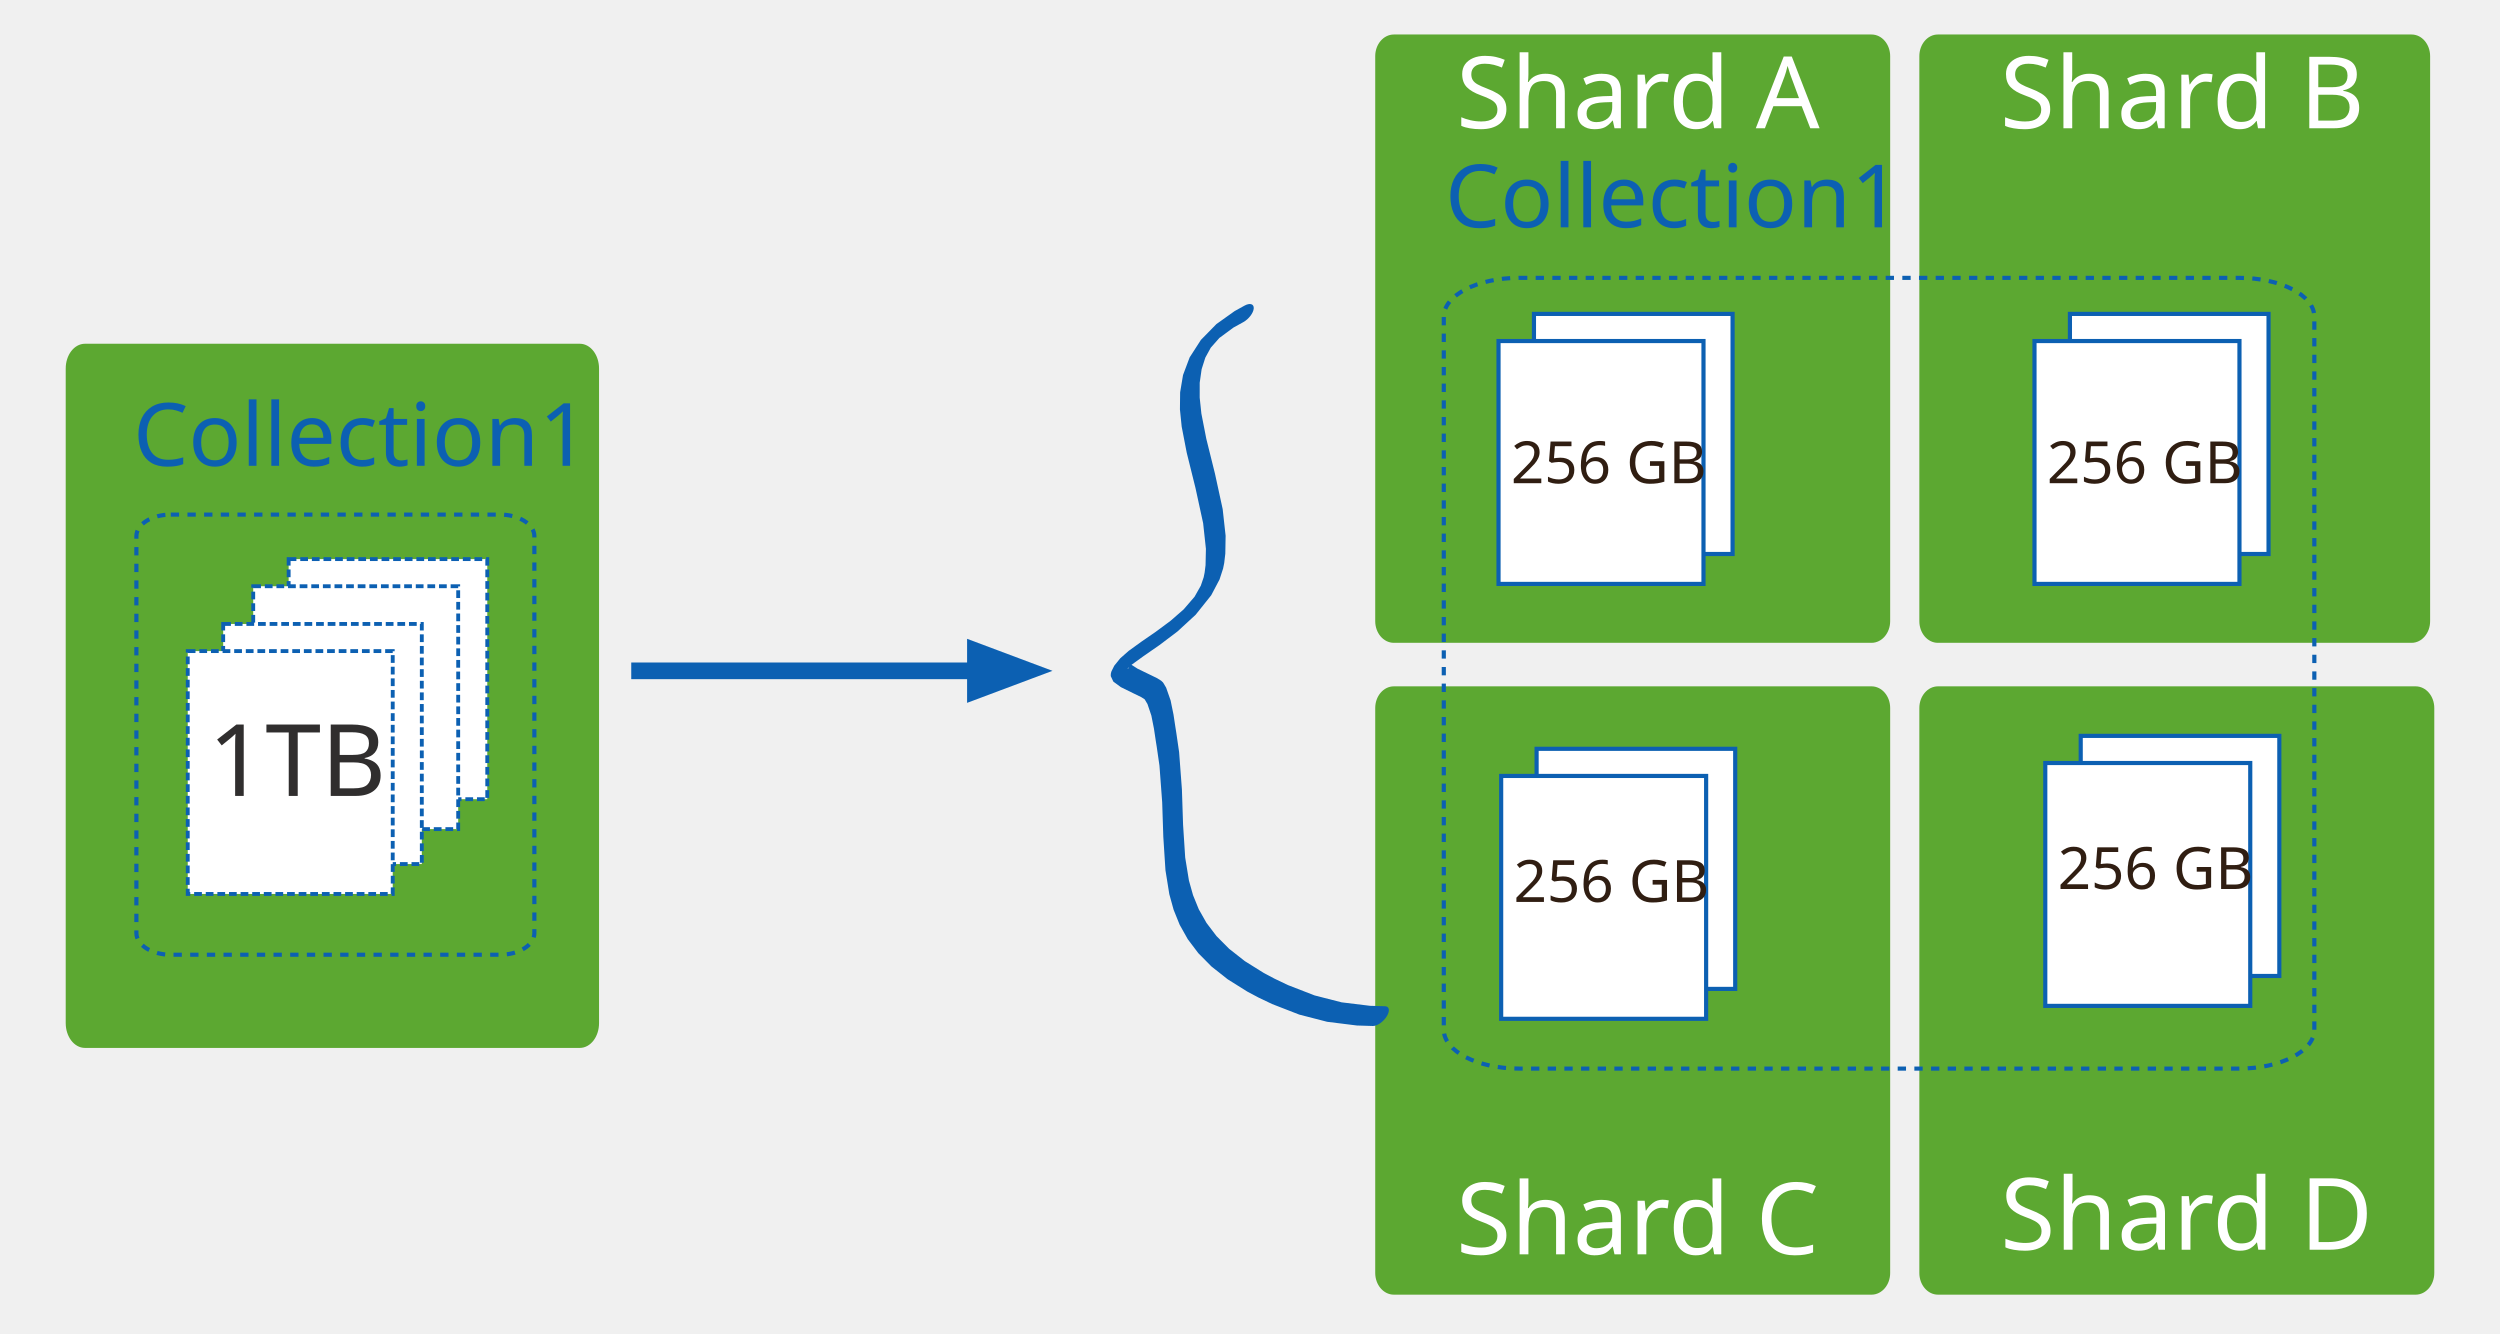
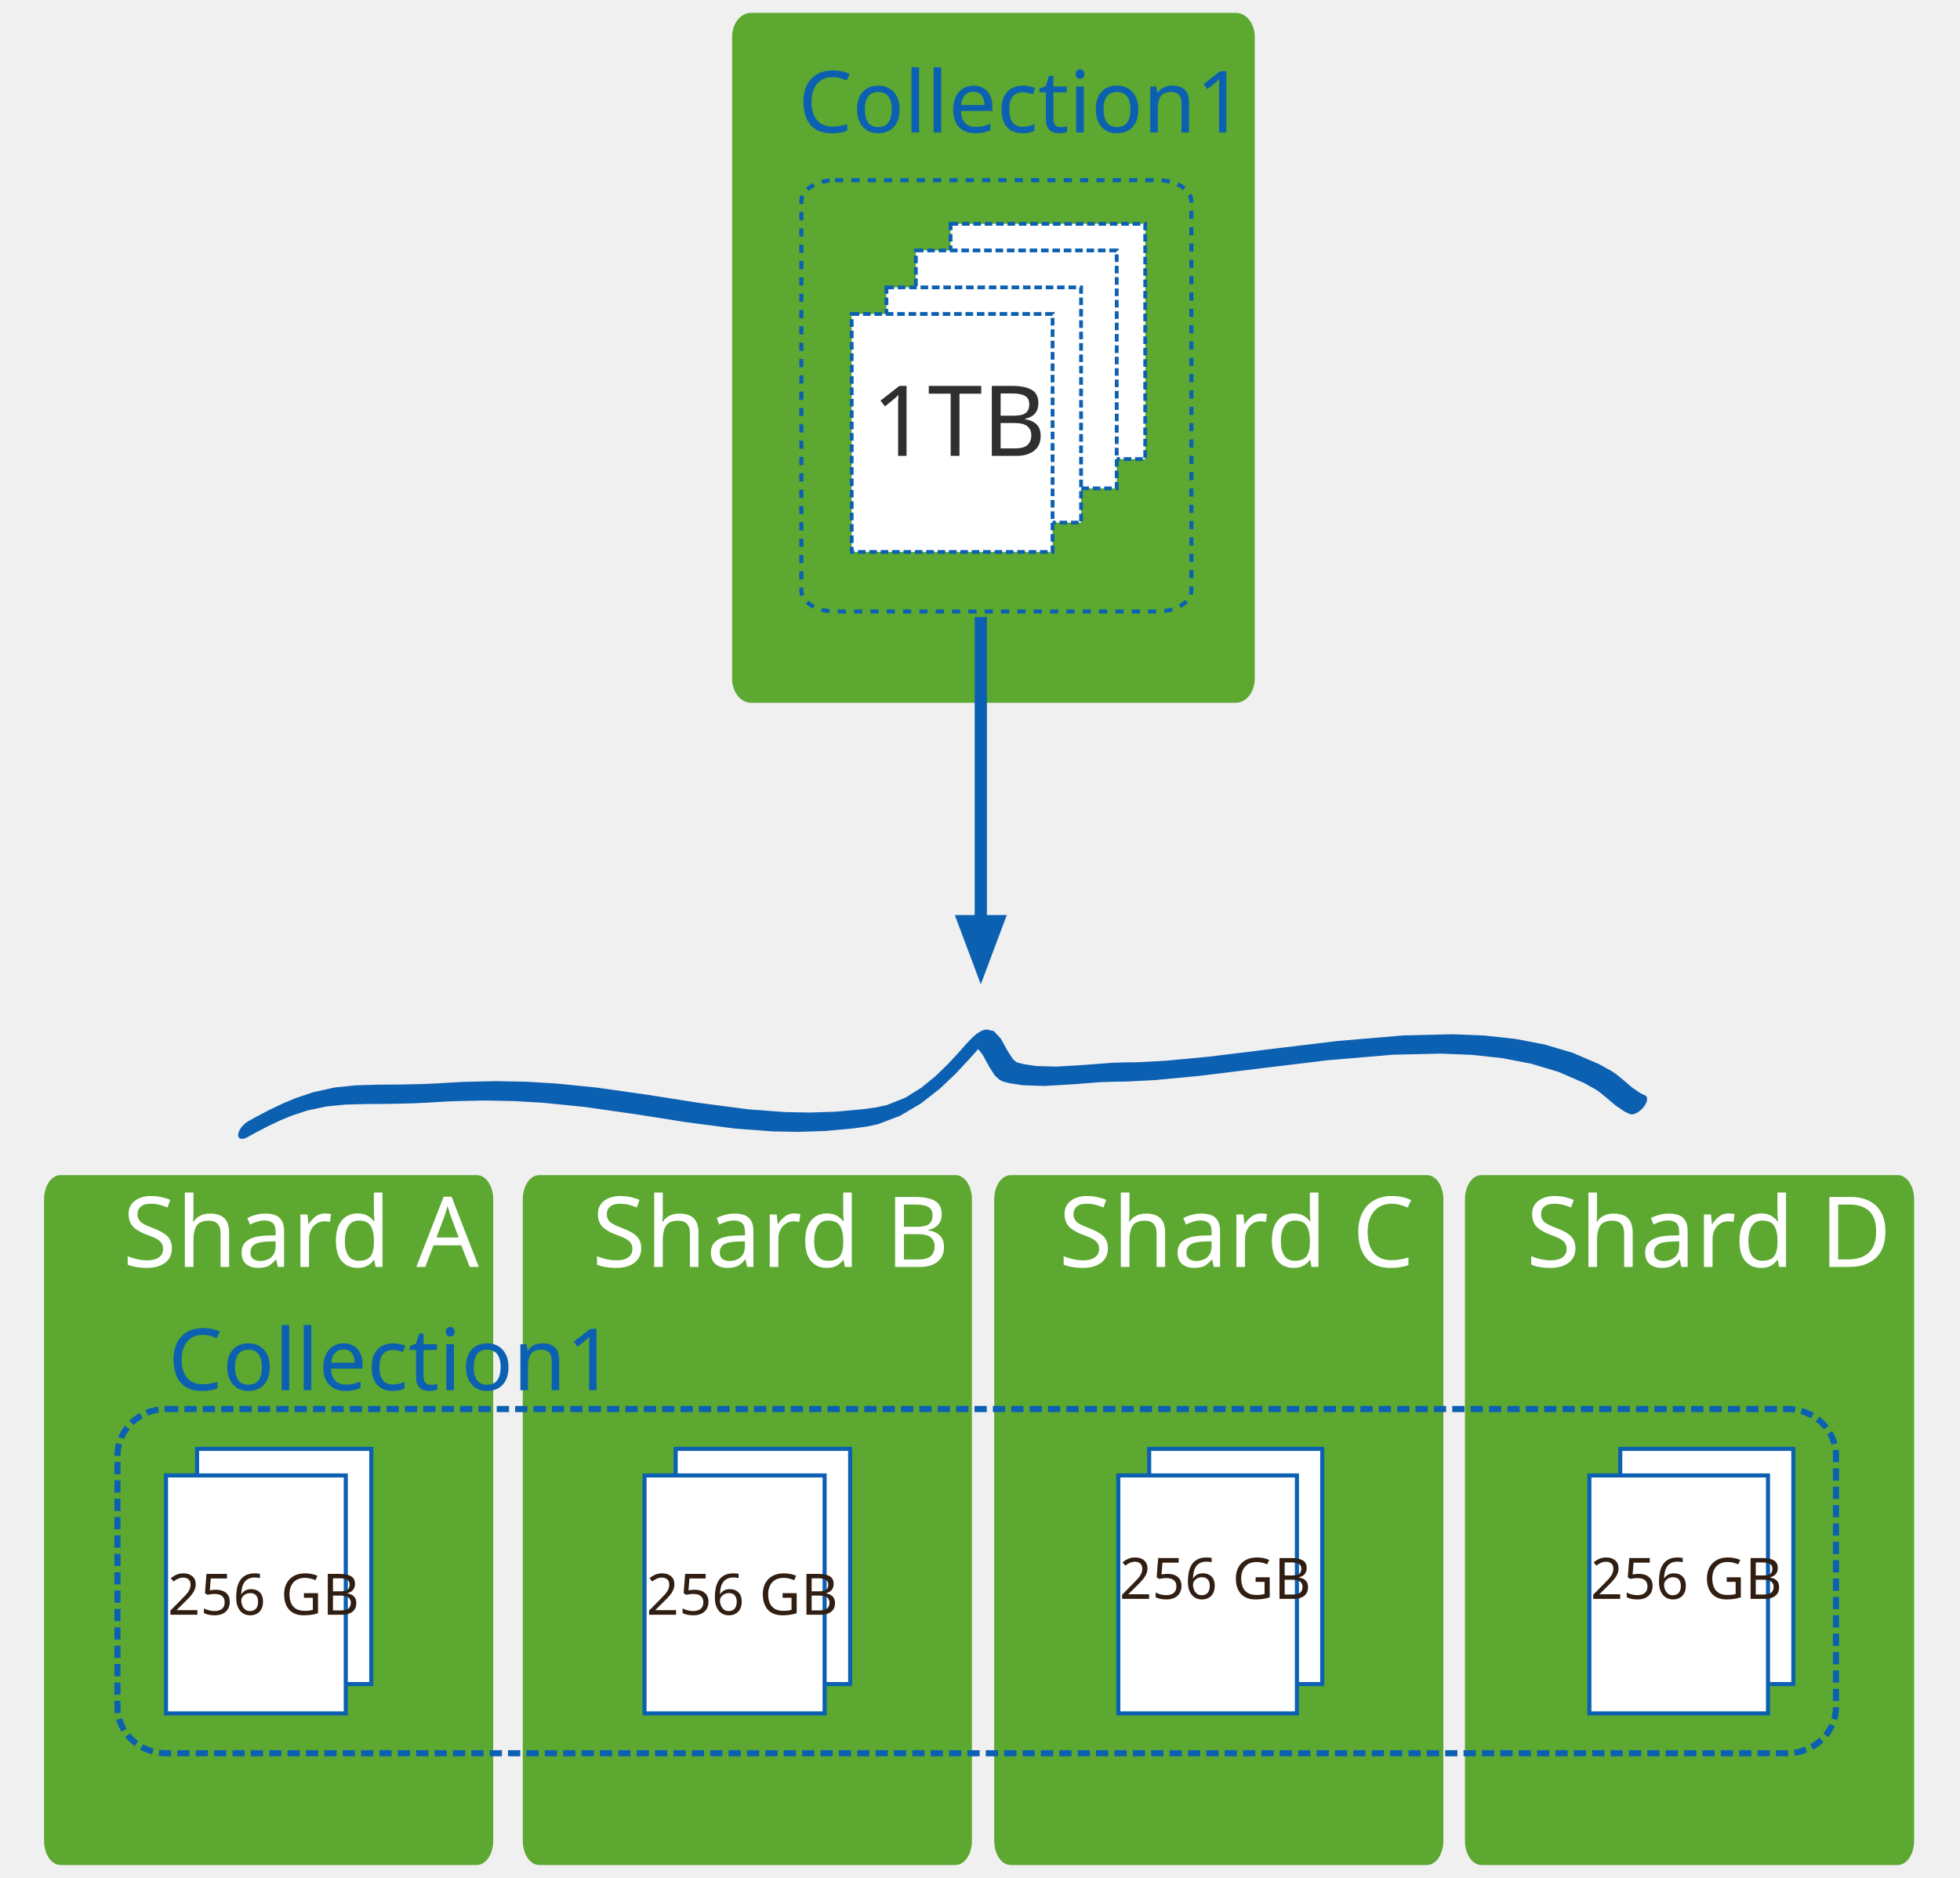
- <svg xmlns="http://www.w3.org/2000/svg" version="1.1" x="0px" y="0px" width="600" height="320" viewBox="0, 0, 600, 320">
+ <svg xmlns="http://www.w3.org/2000/svg" version="1.1" x="0px" y="0px" width="480" height="460" viewBox="0, 0, 480, 460">
  <g id="Layer 1">
    <g>
      <g>
-         <path d="M453.141,13.486 C453.141,10.887 451.36,8.779 449.159,8.779 L334.535,8.779 C332.336,8.779 330.553,10.887 330.553,13.486 L330.553,149.069 C330.553,151.67 332.336,153.779 334.535,153.779 L449.159,153.779 C451.36,153.779 453.141,151.67 453.141,149.069 L453.141,13.486" fill="#5CA831" />
-         <path d="M453.141,13.486 C453.141,10.887 451.36,8.779 449.159,8.779 L334.535,8.779 C332.336,8.779 330.553,10.887 330.553,13.486 L330.553,149.069 C330.553,151.67 332.336,153.779 334.535,153.779 L449.159,153.779 C451.36,153.779 453.141,151.67 453.141,149.069 L453.141,13.486" fill-opacity="0" stroke="#5CA831" stroke-width="1" />
-       </g>
-       <text transform="matrix(1, 0, 0, 1, 391.922, 24.867)">
-         <tspan x="-42.434" y="5.912" font-family="GillSans" font-size="24" fill="#FFFFFF">Shard A</tspan>
-       </text>
-       <text transform="matrix(1, 0, 0, 1, 402.478, 49.124)">
-         <tspan x="-55.663" y="5.438" font-family="GillSans" font-size="21" fill="#0C60B2">Collection1</tspan>
-       </text>
-       <g>
-         <g>
-           <path d="M368.149,75.336 L415.818,75.336 L415.818,132.959 L368.149,132.959 z" fill="#FFFFFF" />
-           <path d="M368.149,75.336 L415.818,75.336 L415.818,132.959 L368.149,132.959 z" fill-opacity="0" stroke="#0C60B2" stroke-width="1" />
-         </g>
-         <g>
-           <path d="M359.645,81.848 L408.839,81.848 L408.839,140.139 L359.645,140.139 z" fill="#FFFFFF" />
-           <path d="M359.645,81.848 L408.839,81.848 L408.839,140.139 L359.645,140.139 z" fill-opacity="0" stroke="#0C60B2" stroke-width="1" />
-         </g>
-       </g>
-       <text transform="matrix(1, 0, 0, 1, 384.196, 113.968)">
-         <tspan x="-21.567" y="2" font-family="GillSans" font-size="14" fill="#301E12">256 GB</tspan>
-       </text>
-       <g>
-         <path d="M582.729,13.486 C582.729,10.887 580.962,8.779 578.779,8.779 L465.09,8.779 C462.91,8.779 461.141,10.887 461.141,13.486 L461.141,149.069 C461.141,151.67 462.91,153.779 465.09,153.779 L578.779,153.779 C580.962,153.779 582.729,151.67 582.729,149.069 L582.729,13.486" fill="#5CA831" />
-         <path d="M582.729,13.486 C582.729,10.887 580.962,8.779 578.779,8.779 L465.09,8.779 C462.91,8.779 461.141,10.887 461.141,13.486 L461.141,149.069 C461.141,151.67 462.91,153.779 465.09,153.779 L578.779,153.779 C580.962,153.779 582.729,151.67 582.729,149.069 L582.729,13.486" fill-opacity="0" stroke="#5CA831" stroke-width="1" />
-       </g>
-       <text transform="matrix(1, 0, 0, 1, 522.435, 23.279)">
-         <tspan x="-42.434" y="7.5" font-family="GillSans" font-size="24" fill="#FFFFFF">Shard B</tspan>
-       </text>
-       <g>
-         <g>
-           <g>
-             <path d="M496.781,75.336 L544.451,75.336 L544.451,132.959 L496.781,132.959 z" fill="#FFFFFF" />
-             <path d="M496.781,75.336 L544.451,75.336 L544.451,132.959 L496.781,132.959 z" fill-opacity="0" stroke="#0C60B2" stroke-width="1" />
-           </g>
-           <g>
-             <path d="M488.277,81.848 L537.471,81.848 L537.471,140.139 L488.277,140.139 z" fill="#FFFFFF" />
-             <path d="M488.277,81.848 L537.471,81.848 L537.471,140.139 L488.277,140.139 z" fill-opacity="0" stroke="#0C60B2" stroke-width="1" />
-           </g>
-         </g>
-         <text transform="matrix(1, 0, 0, 1, 512.829, 113.968)">
-           <tspan x="-21.567" y="2" font-family="GillSans" font-size="14" fill="#301E12">256 GB</tspan>
-         </text>
-       </g>
-       <g>
-         <path d="M453.141,169.927 C453.141,167.328 451.36,165.221 449.159,165.221 L334.535,165.221 C332.336,165.221 330.553,167.328 330.553,169.927 L330.553,305.51 C330.553,308.111 332.336,310.221 334.535,310.221 L449.159,310.221 C451.36,310.221 453.141,308.111 453.141,305.51 L453.141,169.927" fill="#5CA831" />
-         <path d="M453.141,169.927 C453.141,167.328 451.36,165.221 449.159,165.221 L334.535,165.221 C332.336,165.221 330.553,167.328 330.553,169.927 L330.553,305.51 C330.553,308.111 332.336,310.221 334.535,310.221 L449.159,310.221 C451.36,310.221 453.141,308.111 453.141,305.51 L453.141,169.927" fill-opacity="0" stroke="#5CA831" stroke-width="1" />
-       </g>
-       <text transform="matrix(1, 0, 0, 1, 391.922, 295.133)">
-         <tspan x="-42.434" y="5.912" font-family="GillSans" font-size="24" fill="#FFFFFF">Shard C</tspan>
-       </text>
-       <g>
-         <g>
-           <path d="M368.782,179.714 L416.451,179.714 L416.451,237.338 L368.782,237.338 z" fill="#FFFFFF" />
-           <path d="M368.782,179.714 L416.451,179.714 L416.451,237.338 L368.782,237.338 z" fill-opacity="0" stroke="#0C60B2" stroke-width="1" />
-         </g>
-         <g>
-           <path d="M360.278,186.227 L409.472,186.227 L409.472,244.517 L360.278,244.517 z" fill="#FFFFFF" />
-           <path d="M360.278,186.227 L409.472,186.227 L409.472,244.517 L360.278,244.517 z" fill-opacity="0" stroke="#0C60B2" stroke-width="1" />
-         </g>
-       </g>
-       <text transform="matrix(1, 0, 0, 1, 384.829, 214.459)">
-         <tspan x="-21.567" y="2" font-family="GillSans" font-size="14" fill="#301E12">256 GB</tspan>
-       </text>
-       <g>
-         <path d="M583.729,169.927 C583.729,167.328 581.948,165.221 579.747,165.221 L465.122,165.221 C462.924,165.221 461.141,167.328 461.141,169.927 L461.141,305.51 C461.141,308.111 462.924,310.221 465.122,310.221 L579.747,310.221 C581.948,310.221 583.729,308.111 583.729,305.51 L583.729,169.927" fill="#5CA831" />
-         <path d="M583.729,169.927 C583.729,167.328 581.948,165.221 579.747,165.221 L465.122,165.221 C462.924,165.221 461.141,167.328 461.141,169.927 L461.141,305.51 C461.141,308.111 462.924,310.221 465.122,310.221 L579.747,310.221 C581.948,310.221 583.729,308.111 583.729,305.51 L583.729,169.927" fill-opacity="0" stroke="#5CA831" stroke-width="1" />
-       </g>
-       <text transform="matrix(1, 0, 0, 1, 522.51, 294.028)">
-         <tspan x="-42.434" y="5.912" font-family="GillSans" font-size="24" fill="#FFFFFF">Shard D</tspan>
-       </text>
-       <g>
-         <g>
-           <path d="M499.37,176.609 L547.039,176.609 L547.039,234.233 L499.37,234.233 z" fill="#FFFFFF" />
-           <path d="M499.37,176.609 L547.039,176.609 L547.039,234.233 L499.37,234.233 z" fill-opacity="0" stroke="#0C60B2" stroke-width="1" />
-         </g>
-         <g>
-           <path d="M490.866,183.122 L540.06,183.122 L540.06,241.413 L490.866,241.413 z" fill="#FFFFFF" />
-           <path d="M490.866,183.122 L540.06,183.122 L540.06,241.413 L490.866,241.413 z" fill-opacity="0" stroke="#0C60B2" stroke-width="1" />
-         </g>
-       </g>
-       <text transform="matrix(1, 0, 0, 1, 515.417, 211.354)">
-         <tspan x="-21.567" y="2" font-family="GillSans" font-size="14" fill="#301E12">256 GB</tspan>
-       </text>
-       <path d="M364.558,66.686 L537.391,66.686 C547.359,66.686 555.44,70.858 555.44,76.003 L555.44,247.145 C555.44,252.29 547.359,256.462 537.391,256.462 L364.558,256.462 C354.59,256.462 346.51,252.29 346.51,247.145 L346.51,76.003 C346.51,70.858 354.59,66.686 364.558,66.686 z" fill-opacity="0" stroke="#0C60B2" stroke-width="1" stroke-dasharray="2,2" />
-       <g>
-         <path d="M143.271,88.453 C143.271,85.441 141.426,83 139.146,83 L20.396,83 C18.119,83 16.271,85.441 16.271,88.453 L16.271,245.542 C16.271,248.556 18.119,251 20.396,251 L139.146,251 C141.426,251 143.271,248.556 143.271,245.542 L143.271,88.453" fill="#5CA831" />
-         <path d="M143.271,88.453 C143.271,85.441 141.426,83 139.146,83 L20.396,83 C18.119,83 16.271,85.441 16.271,88.453 L16.271,245.542 C16.271,248.556 18.119,251 20.396,251 L139.146,251 C141.426,251 143.271,248.556 143.271,245.542 L143.271,88.453" fill-opacity="0" stroke="#5CA831" stroke-width="1" />
+         <path d="M306.788,9.1 C306.788,6.088 304.943,3.647 302.663,3.647 L183.913,3.647 C181.636,3.647 179.789,6.088 179.789,9.1 L179.789,166.189 C179.789,169.203 181.636,171.647 183.913,171.647 L302.663,171.647 C304.943,171.647 306.788,169.203 306.788,166.189 L306.788,9.1" fill="#5CA831" />
+         <path d="M306.788,9.1 C306.788,6.088 304.943,3.647 302.663,3.647 L183.913,3.647 C181.636,3.647 179.789,6.088 179.789,9.1 L179.789,166.189 C179.789,169.203 181.636,171.647 183.913,171.647 L302.663,171.647 C304.943,171.647 306.788,169.203 306.788,166.189 L306.788,9.1" fill-opacity="0" stroke="#5CA831" stroke-width="1" />
      </g>
      <g>
        <g>
          <g>
            <g>
-               <path d="M69.276,134.183 L116.945,134.183 L116.945,191.807 L69.276,191.807 z" fill="#FFFFFF" />
-               <path d="M69.276,134.183 L116.945,134.183 L116.945,191.807 L69.276,191.807 z" fill-opacity="0" stroke="#0C60B2" stroke-width="0.929" stroke-dasharray="1.858,0.929" />
+               <path d="M232.793,54.83 L280.462,54.83 L280.462,112.454 L232.793,112.454 z" fill="#FFFFFF" />
+               <path d="M232.793,54.83 L280.462,54.83 L280.462,112.454 L232.793,112.454 z" fill-opacity="0" stroke="#0C60B2" stroke-width="0.929" stroke-dasharray="1.858,0.929" />
            </g>
            <g>
-               <path d="M60.772,140.696 L109.966,140.696 L109.966,198.987 L60.772,198.987 z" fill="#FFFFFF" />
-               <path d="M60.772,140.696 L109.966,140.696 L109.966,198.987 L60.772,198.987 z" fill-opacity="0" stroke="#0C60B2" stroke-width="0.929" stroke-dasharray="1.858,0.929" />
+               <path d="M224.289,61.343 L273.483,61.343 L273.483,119.633 L224.289,119.633 z" fill="#FFFFFF" />
+               <path d="M224.289,61.343 L273.483,61.343 L273.483,119.633 L224.289,119.633 z" fill-opacity="0" stroke="#0C60B2" stroke-width="0.929" stroke-dasharray="1.858,0.929" />
            </g>
          </g>
          <g>
            <g>
-               <path d="M53.564,149.748 L101.234,149.748 L101.234,207.371 L53.564,207.371 z" fill="#FFFFFF" />
-               <path d="M53.564,149.748 L101.234,149.748 L101.234,207.371 L53.564,207.371 z" fill-opacity="0" stroke="#0C60B2" stroke-width="0.929" stroke-dasharray="1.858,0.929" />
+               <path d="M217.082,70.395 L264.751,70.395 L264.751,128.018 L217.082,128.018 z" fill="#FFFFFF" />
+               <path d="M217.082,70.395 L264.751,70.395 L264.751,128.018 L217.082,128.018 z" fill-opacity="0" stroke="#0C60B2" stroke-width="0.929" stroke-dasharray="1.858,0.929" />
            </g>
            <g>
-               <path d="M45.06,156.261 L94.254,156.261 L94.254,214.551 L45.06,214.551 z" fill="#FFFFFF" />
-               <path d="M45.06,156.261 L94.254,156.261 L94.254,214.551 L45.06,214.551 z" fill-opacity="0" stroke="#0C60B2" stroke-width="0.929" stroke-dasharray="1.858,0.929" />
+               <path d="M208.577,76.908 L257.771,76.908 L257.771,135.198 L208.577,135.198 z" fill="#FFFFFF" />
+               <path d="M208.577,76.908 L257.771,76.908 L257.771,135.198 L208.577,135.198 z" fill-opacity="0" stroke="#0C60B2" stroke-width="0.929" stroke-dasharray="1.858,0.929" />
            </g>
          </g>
        </g>
-         <path d="M40.985,123.502 L119.995,123.502 C124.552,123.502 128.246,125.824 128.246,128.688 L128.246,223.949 C128.246,226.813 124.552,229.135 119.995,229.135 L40.985,229.135 C36.428,229.135 32.734,226.813 32.734,223.949 L32.734,128.688 C32.734,125.824 36.428,123.502 40.985,123.502 z" fill-opacity="0" stroke="#0C60B2" stroke-width="1" stroke-dasharray="2,2" />
-         <text transform="matrix(1, 0, 0, 1, 69.982, 183.521)">
+         <path d="M204.502,44.149 L283.512,44.149 C288.069,44.149 291.763,46.471 291.763,49.335 L291.763,144.596 C291.763,147.46 288.069,149.782 283.512,149.782 L204.502,149.782 C199.945,149.782 196.251,147.46 196.251,144.596 L196.251,49.335 C196.251,46.471 199.945,44.149 204.502,44.149 z" fill-opacity="0" stroke="#0C60B2" stroke-width="1" stroke-dasharray="2,2" />
+         <text transform="matrix(1, 0, 0, 1, 233.499, 104.168)">
          <tspan x="-20.004" y="7.5" font-family="GillSans" font-size="24" fill="#302E2E">1TB</tspan>
        </text>
      </g>
-       <text transform="matrix(1, 0, 0, 1, 87.608, 105.158)">
+       <text transform="matrix(1, 0, 0, 1, 251.125, 25.805)">
        <tspan x="-55.663" y="6.642" font-family="GillSans" font-size="21" fill="#0C60B2">Collection1</tspan>
      </text>
+     </g>
+     <g>
+       <path d="M120.289,293.806 C120.289,290.795 118.706,288.353 116.749,288.353 L14.83,288.353 C12.875,288.353 11.289,290.795 11.289,293.806 L11.289,450.895 C11.289,453.909 12.875,456.353 14.83,456.353 L116.749,456.353 C118.706,456.353 120.289,453.909 120.289,450.895 L120.289,293.806" fill="#5CA831" />
+       <path d="M120.289,293.806 C120.289,290.795 118.706,288.353 116.749,288.353 L14.83,288.353 C12.875,288.353 11.289,290.795 11.289,293.806 L11.289,450.895 C11.289,453.909 12.875,456.353 14.83,456.353 L116.749,456.353 C118.706,456.353 120.289,453.909 120.289,450.895 L120.289,293.806" fill-opacity="0" stroke="#5CA831" stroke-width="1" />
+     </g>
+     <text transform="matrix(1, 0, 0, 1, 68.026, 304.441)">
+       <tspan x="-37.977" y="5.912" font-family="GillSans" font-size="24" fill="#FFFFFF">Shard A</tspan>
+     </text>
+     <g>
      <g>
-         <path d="M151.5,161 L234.1,161" fill-opacity="0" stroke="#0C60B2" stroke-width="4" />
-         <path d="M234.1,165.8 L246.9,161 L234.1,156.2 z" fill="#0C60B2" fill-opacity="1" stroke="#0C60B2" stroke-width="4" stroke-opacity="1" />
+         <g>
+           <path d="M48.264,354.909 L90.926,354.909 L90.926,412.533 L48.264,412.533 z" fill="#FFFFFF" />
+           <path d="M48.264,354.909 L90.926,354.909 L90.926,412.533 L48.264,412.533 z" fill-opacity="0" stroke="#0C60B2" stroke-width="1" />
+         </g>
+         <g>
+           <path d="M40.653,361.422 L84.679,361.422 L84.679,419.713 L40.653,419.713 z" fill="#FFFFFF" />
+           <path d="M40.653,361.422 L84.679,361.422 L84.679,419.713 L40.653,419.713 z" fill-opacity="0" stroke="#0C60B2" stroke-width="1" />
+         </g>
      </g>
-       <path d="M298.669,73.358 L296.32,74.656 L291.936,77.781 L288.221,81.572 L285.514,85.779 L283.926,90.011 L283.232,94.149 L283.183,98.254 L283.601,102.383 L284.812,108.64 L286.915,117.116 L288.753,125.572 L289.421,131.734 L289.332,135.656 L289.1,137.498 L289.126,137.336 L288.881,138.548 L288.192,140.567 L286.698,143.211 L284.071,146.259 L280.93,148.997 L277.414,151.604 L273.93,154.008 L270.864,156.225 L268.845,158.012 L267.425,159.77 L266.751,161.119 L266.751,161.119 C266.644,161.402 266.588,161.668 266.587,161.904 L266.587,161.904 L266.585,162.273 L267.204,163.59 L268.992,164.906 L271.945,166.359 L273.895,167.307 L274.706,167.83 L274.837,167.987 L274.72,167.836 L275.395,168.976 L276.324,171.731 L276.948,174.877 L277.4,177.88 L277.603,179.154 L277.601,179.139 L278.27,183.746 L278.923,192.526 L279.196,200.871 L279.71,208.849 L280.636,214.609 L281.667,218.339 L283.116,221.934 L285.063,225.406 L287.586,228.749 L290.756,231.958 L294.649,235.032 L299.339,237.972 L302.022,239.4 L302.022,239.4 C302.033,239.406 302.044,239.411 302.055,239.417 L302.055,239.417 L305.298,240.966 L311.813,243.5 L318.527,245.232 L325.658,246.12 L329.492,246.238 L329.492,246.238 C330.522,246.269 332.013,245.232 332.823,243.922 C333.633,242.613 333.455,241.526 332.425,241.496 C332.425,241.496 332.425,241.496 332.425,241.496 L328.839,241.397 L321.995,240.562 L315.501,238.9 L309.108,236.419 L305.863,234.869 L305.896,234.886 L303.312,233.514 L298.759,230.671 L295.004,227.72 L291.964,224.663 L289.559,221.499 L287.706,218.224 L286.327,214.833 L285.347,211.339 L284.448,205.818 L283.938,197.929 L283.659,189.469 L282.987,180.513 L282.317,175.905 L282.317,175.905 C282.316,175.9 282.315,175.895 282.315,175.89 L282.315,175.89 L282.115,174.634 L281.644,171.521 L280.949,168.113 L279.873,165.038 L279.198,163.897 L279.198,163.897 C279.165,163.842 279.126,163.791 279.081,163.746 L279.081,163.746 L278.689,163.38 L277.715,162.766 L275.768,161.819 L273.028,160.491 L271.655,159.608 L271.329,159.442 L271.331,159.071 L271.167,159.856 L270.785,160.432 L270.547,160.533 L271.589,159.541 L274.467,157.456 L278.285,154.811 L282.593,151.553 L286.959,147.537 L290.686,142.872 L292.695,139.059 L293.545,136.438 L293.791,135.225 L293.791,135.225 C293.802,135.17 293.811,135.116 293.818,135.063 L293.818,135.063 L294.075,132.872 L294.148,128.588 L293.441,122.182 L291.589,113.666 L289.51,105.298 L288.33,99.252 L287.926,95.431 L287.931,91.849 L288.391,88.612 L289.276,85.833 L290.586,83.442 L292.654,81.102 L296.039,78.612 L298.39,77.313 C298.39,77.313 298.39,77.313 298.39,77.313 C299.697,76.59 300.82,75.119 300.897,74.027 C300.974,72.934 299.976,72.635 298.669,73.358 L298.669,73.358" fill="#0C60B2" />
+       <text transform="matrix(1, 0, 0, 1, 62.626, 393.542)">
+         <tspan x="-21.567" y="2" font-family="GillSans" font-size="14" fill="#301E12">256 GB</tspan>
+       </text>
+     </g>
+     <g>
+       <path d="M237.523,293.806 C237.523,290.795 235.94,288.353 233.983,288.353 L132.064,288.353 C130.109,288.353 128.523,290.795 128.523,293.806 L128.523,450.895 C128.523,453.909 130.109,456.353 132.064,456.353 L233.983,456.353 C235.94,456.353 237.523,453.909 237.523,450.895 L237.523,293.806" fill="#5CA831" />
+       <path d="M237.523,293.806 C237.523,290.795 235.94,288.353 233.983,288.353 L132.064,288.353 C130.109,288.353 128.523,290.795 128.523,293.806 L128.523,450.895 C128.523,453.909 130.109,456.353 132.064,456.353 L233.983,456.353 C235.94,456.353 237.523,453.909 237.523,450.895 L237.523,293.806" fill-opacity="0" stroke="#5CA831" stroke-width="1" />
+     </g>
+     <text transform="matrix(1, 0, 0, 1, 183.023, 302.853)">
+       <tspan x="-38.041" y="7.5" font-family="GillSans" font-size="24" fill="#FFFFFF">Shard B</tspan>
+     </text>
+     <g>
+       <g>
+         <g>
+           <path d="M165.468,354.909 L208.202,354.909 L208.202,412.533 L165.468,412.533 z" fill="#FFFFFF" />
+           <path d="M165.468,354.909 L208.202,354.909 L208.202,412.533 L165.468,412.533 z" fill-opacity="0" stroke="#0C60B2" stroke-width="1" />
+         </g>
+         <g>
+           <path d="M157.844,361.422 L201.945,361.422 L201.945,419.713 L157.844,419.713 z" fill="#FFFFFF" />
+           <path d="M157.844,361.422 L201.945,361.422 L201.945,419.713 L157.844,419.713 z" fill-opacity="0" stroke="#0C60B2" stroke-width="1" />
+         </g>
+       </g>
+       <text transform="matrix(1, 0, 0, 1, 179.854, 393.542)">
+         <tspan x="-21.567" y="2" font-family="GillSans" font-size="14" fill="#301E12">256 GB</tspan>
+       </text>
+     </g>
+     <g>
+       <g>
+         <path d="M352.98,293.806 C352.98,290.795 351.396,288.353 349.44,288.353 L247.52,288.353 C245.566,288.353 243.98,290.795 243.98,293.806 L243.98,450.895 C243.98,453.909 245.566,456.353 247.52,456.353 L349.44,456.353 C351.396,456.353 352.98,453.909 352.98,450.895 L352.98,293.806" fill="#5CA831" />
+         <path d="M352.98,293.806 C352.98,290.795 351.396,288.353 349.44,288.353 L247.52,288.353 C245.566,288.353 243.98,290.795 243.98,293.806 L243.98,450.895 C243.98,453.909 245.566,456.353 247.52,456.353 L349.44,456.353 C351.396,456.353 352.98,453.909 352.98,450.895 L352.98,293.806" fill-opacity="0" stroke="#5CA831" stroke-width="1" />
+       </g>
+       <text transform="matrix(1, 0, 0, 1, 298.48, 304.441)">
+         <tspan x="-39.212" y="5.912" font-family="GillSans" font-size="24" fill="#FFFFFF">Shard C</tspan>
+       </text>
+     </g>
+     <g>
+       <g>
+         <g>
+           <path d="M281.43,354.909 L323.816,354.909 L323.816,412.533 L281.43,412.533 z" fill="#FFFFFF" />
+           <path d="M281.43,354.909 L323.816,354.909 L323.816,412.533 L281.43,412.533 z" fill-opacity="0" stroke="#0C60B2" stroke-width="1" />
+         </g>
+         <g>
+           <path d="M273.869,361.422 L317.61,361.422 L317.61,419.713 L273.869,419.713 z" fill="#FFFFFF" />
+           <path d="M273.869,361.422 L317.61,361.422 L317.61,419.713 L273.869,419.713 z" fill-opacity="0" stroke="#0C60B2" stroke-width="1" />
+         </g>
+       </g>
+       <text transform="matrix(1, 0, 0, 1, 295.699, 389.654)">
+         <tspan x="-21.567" y="2" font-family="GillSans" font-size="14" fill="#301E12">256 GB</tspan>
+       </text>
+     </g>
+     <g>
+       <g>
+         <path d="M468.264,293.806 C468.264,290.795 466.681,288.353 464.724,288.353 L362.805,288.353 C360.85,288.353 359.264,290.795 359.264,293.806 L359.264,450.895 C359.264,453.909 360.85,456.353 362.805,456.353 L464.724,456.353 C466.681,456.353 468.264,453.909 468.264,450.895 L468.264,293.806" fill="#5CA831" />
+         <path d="M468.264,293.806 C468.264,290.795 466.681,288.353 464.724,288.353 L362.805,288.353 C360.85,288.353 359.264,290.795 359.264,293.806 L359.264,450.895 C359.264,453.909 360.85,456.353 362.805,456.353 L464.724,456.353 C466.681,456.353 468.264,453.909 468.264,450.895 L468.264,293.806" fill-opacity="0" stroke="#5CA831" stroke-width="1" />
+       </g>
+       <text transform="matrix(1, 0, 0, 1, 413.764, 304.441)">
+         <tspan x="-39.988" y="5.912" font-family="GillSans" font-size="24" fill="#FFFFFF">Shard D</tspan>
+       </text>
+     </g>
+     <g>
+       <g>
+         <g>
+           <path d="M396.799,354.909 L439.184,354.909 L439.184,412.533 L396.799,412.533 z" fill="#FFFFFF" />
+           <path d="M396.799,354.909 L439.184,354.909 L439.184,412.533 L396.799,412.533 z" fill-opacity="0" stroke="#0C60B2" stroke-width="1" />
+         </g>
+         <g>
+           <path d="M389.237,361.422 L432.978,361.422 L432.978,419.713 L389.237,419.713 z" fill="#FFFFFF" />
+           <path d="M389.237,361.422 L432.978,361.422 L432.978,419.713 L389.237,419.713 z" fill-opacity="0" stroke="#0C60B2" stroke-width="1" />
+         </g>
+       </g>
+       <text transform="matrix(1, 0, 0, 1, 411.068, 389.654)">
+         <tspan x="-21.567" y="2" font-family="GillSans" font-size="14" fill="#301E12">256 GB</tspan>
+       </text>
+     </g>
+     <text transform="matrix(1, 0, 0, 1, 91.028, 335.091)">
+       <tspan x="-49.816" y="5.438" font-family="GillSans" font-size="21" fill="#0C60B2">Collection1</tspan>
+     </text>
+     <path d="M40.656,345.153 L437.744,345.153 C444.309,345.153 449.631,350.26 449.631,356.56 L449.631,418.062 C449.631,424.362 444.309,429.469 437.744,429.469 L40.656,429.469 C34.091,429.469 28.769,424.362 28.769,418.062 L28.769,356.56 C28.769,350.26 34.091,345.153 40.656,345.153 z" fill-opacity="0" stroke="#0C60B2" stroke-width="1.5" stroke-dasharray="3,1.5" />
+     <path d="M60.563,278.586 L62.403,277.561 L65.736,275.818 L68.731,274.409 L71.472,273.282 L75.275,272.027 L79.969,271.03 L84.627,270.581 L89.704,270.444 L95.573,270.4 L100.716,270.285 L104.588,270.111 L106.678,269.984 L106.669,269.984 L110.797,269.754 L118.658,269.577 L126.092,269.727 L133.17,270.147 L143.238,271.168 L155.873,272.972 L167.98,274.879 L179.976,276.451 L189.155,277.144 L195.466,277.267 L201.965,277.053 L208.715,276.444 L212.229,275.971 L212.229,275.971 C212.281,275.964 212.334,275.954 212.388,275.943 L212.388,275.943 L215.045,275.377 L220.471,273.3 L225.617,270.247 L230.17,266.674 L234.012,263.037 L237.09,259.748 L239.355,257.206 L240.392,256.121 L240.41,256.164 L239.648,256.694 L238.8,256.969 L239.38,256.888 L239.77,257.215 L240.751,258.538 L242.268,261.344 L243.618,263.429 L244.781,264.504 L245.567,264.897 L245.567,264.897 C245.614,264.918 245.665,264.936 245.718,264.95 L245.718,264.95 L247.21,265.336 L250.488,265.842 L255.717,266.016 L262.852,265.602 L269.622,265.078 L272.64,264.986 L272.615,264.987 L275.864,264.939 L282.734,264.585 L293.682,263.553 L309.145,261.65 L325.146,259.715 L341.194,258.359 L352.956,258.089 L360.551,258.404 L367.906,259.203 L374.946,260.559 L381.613,262.547 L387.849,265.242 L390.763,266.865 L390.707,266.831 L391.768,267.541 L393.656,269.098 L395.565,270.735 L397.772,272.243 L399.111,272.889 L399.111,272.889 C399.893,273.261 401.379,272.544 402.43,271.288 C403.481,270.032 403.698,268.712 402.917,268.341 C402.917,268.341 402.917,268.341 402.917,268.341 L401.796,267.819 L399.723,266.414 L397.791,264.758 L395.782,263.111 L394.72,262.4 L394.72,262.4 C394.701,262.387 394.683,262.376 394.663,262.365 L394.663,262.365 L391.597,260.668 L385.154,257.898 L378.284,255.86 L371.051,254.475 L363.518,253.663 L355.732,253.347 L343.765,253.628 L327.584,254.997 L311.575,256.933 L296.217,258.824 L285.417,259.846 L278.666,260.196 L275.415,260.244 L275.415,260.244 C275.407,260.244 275.398,260.244 275.39,260.244 L275.39,260.244 L272.216,260.344 L265.51,260.864 L258.657,261.274 L253.739,261.128 L250.682,260.667 L249.188,260.281 L249.339,260.333 L248.963,260.204 L248.062,259.435 L246.774,257.454 L245.077,254.386 L243.42,252.602 L241.746,252.18 L241.165,252.261 L241.165,252.261 C240.903,252.298 240.615,252.391 240.317,252.536 L240.317,252.536 L239.147,253.264 L238.064,254.212 L236.759,255.588 L234.675,257.931 L232.087,260.724 L229.042,263.665 L225.581,266.474 L221.678,268.906 L217.113,270.721 L214.453,271.287 L214.612,271.26 L211.264,271.715 L204.707,272.312 L198.37,272.525 L192.216,272.408 L183.176,271.73 L171.242,270.166 L159.101,268.255 L146.365,266.439 L136.187,265.409 L128.998,264.984 L121.435,264.834 L113.467,265.016 L109.336,265.246 L109.336,265.246 C109.334,265.246 109.331,265.246 109.328,265.246 L109.328,265.246 L107.293,265.371 L103.493,265.542 L98.396,265.657 L92.465,265.702 L87.144,265.854 L82.023,266.377 L76.779,267.525 L72.553,268.939 L69.484,270.211 L66.19,271.768 L62.657,273.619 L60.816,274.645 C59.508,275.374 58.391,276.847 58.321,277.935 C58.252,279.023 59.255,279.315 60.563,278.586 L60.563,278.586" fill="#0C60B2" />
+     <g>
+       <path d="M240.197,151.143 L240.197,225.65" fill-opacity="0" stroke="#0C60B2" stroke-width="3" />
+       <path d="M235.997,225.65 L240.197,236.85 L244.397,225.65 z" fill="#0C60B2" fill-opacity="1" stroke="#0C60B2" stroke-width="3" stroke-opacity="1" />
    </g>
  </g>
  <defs />
</svg>
